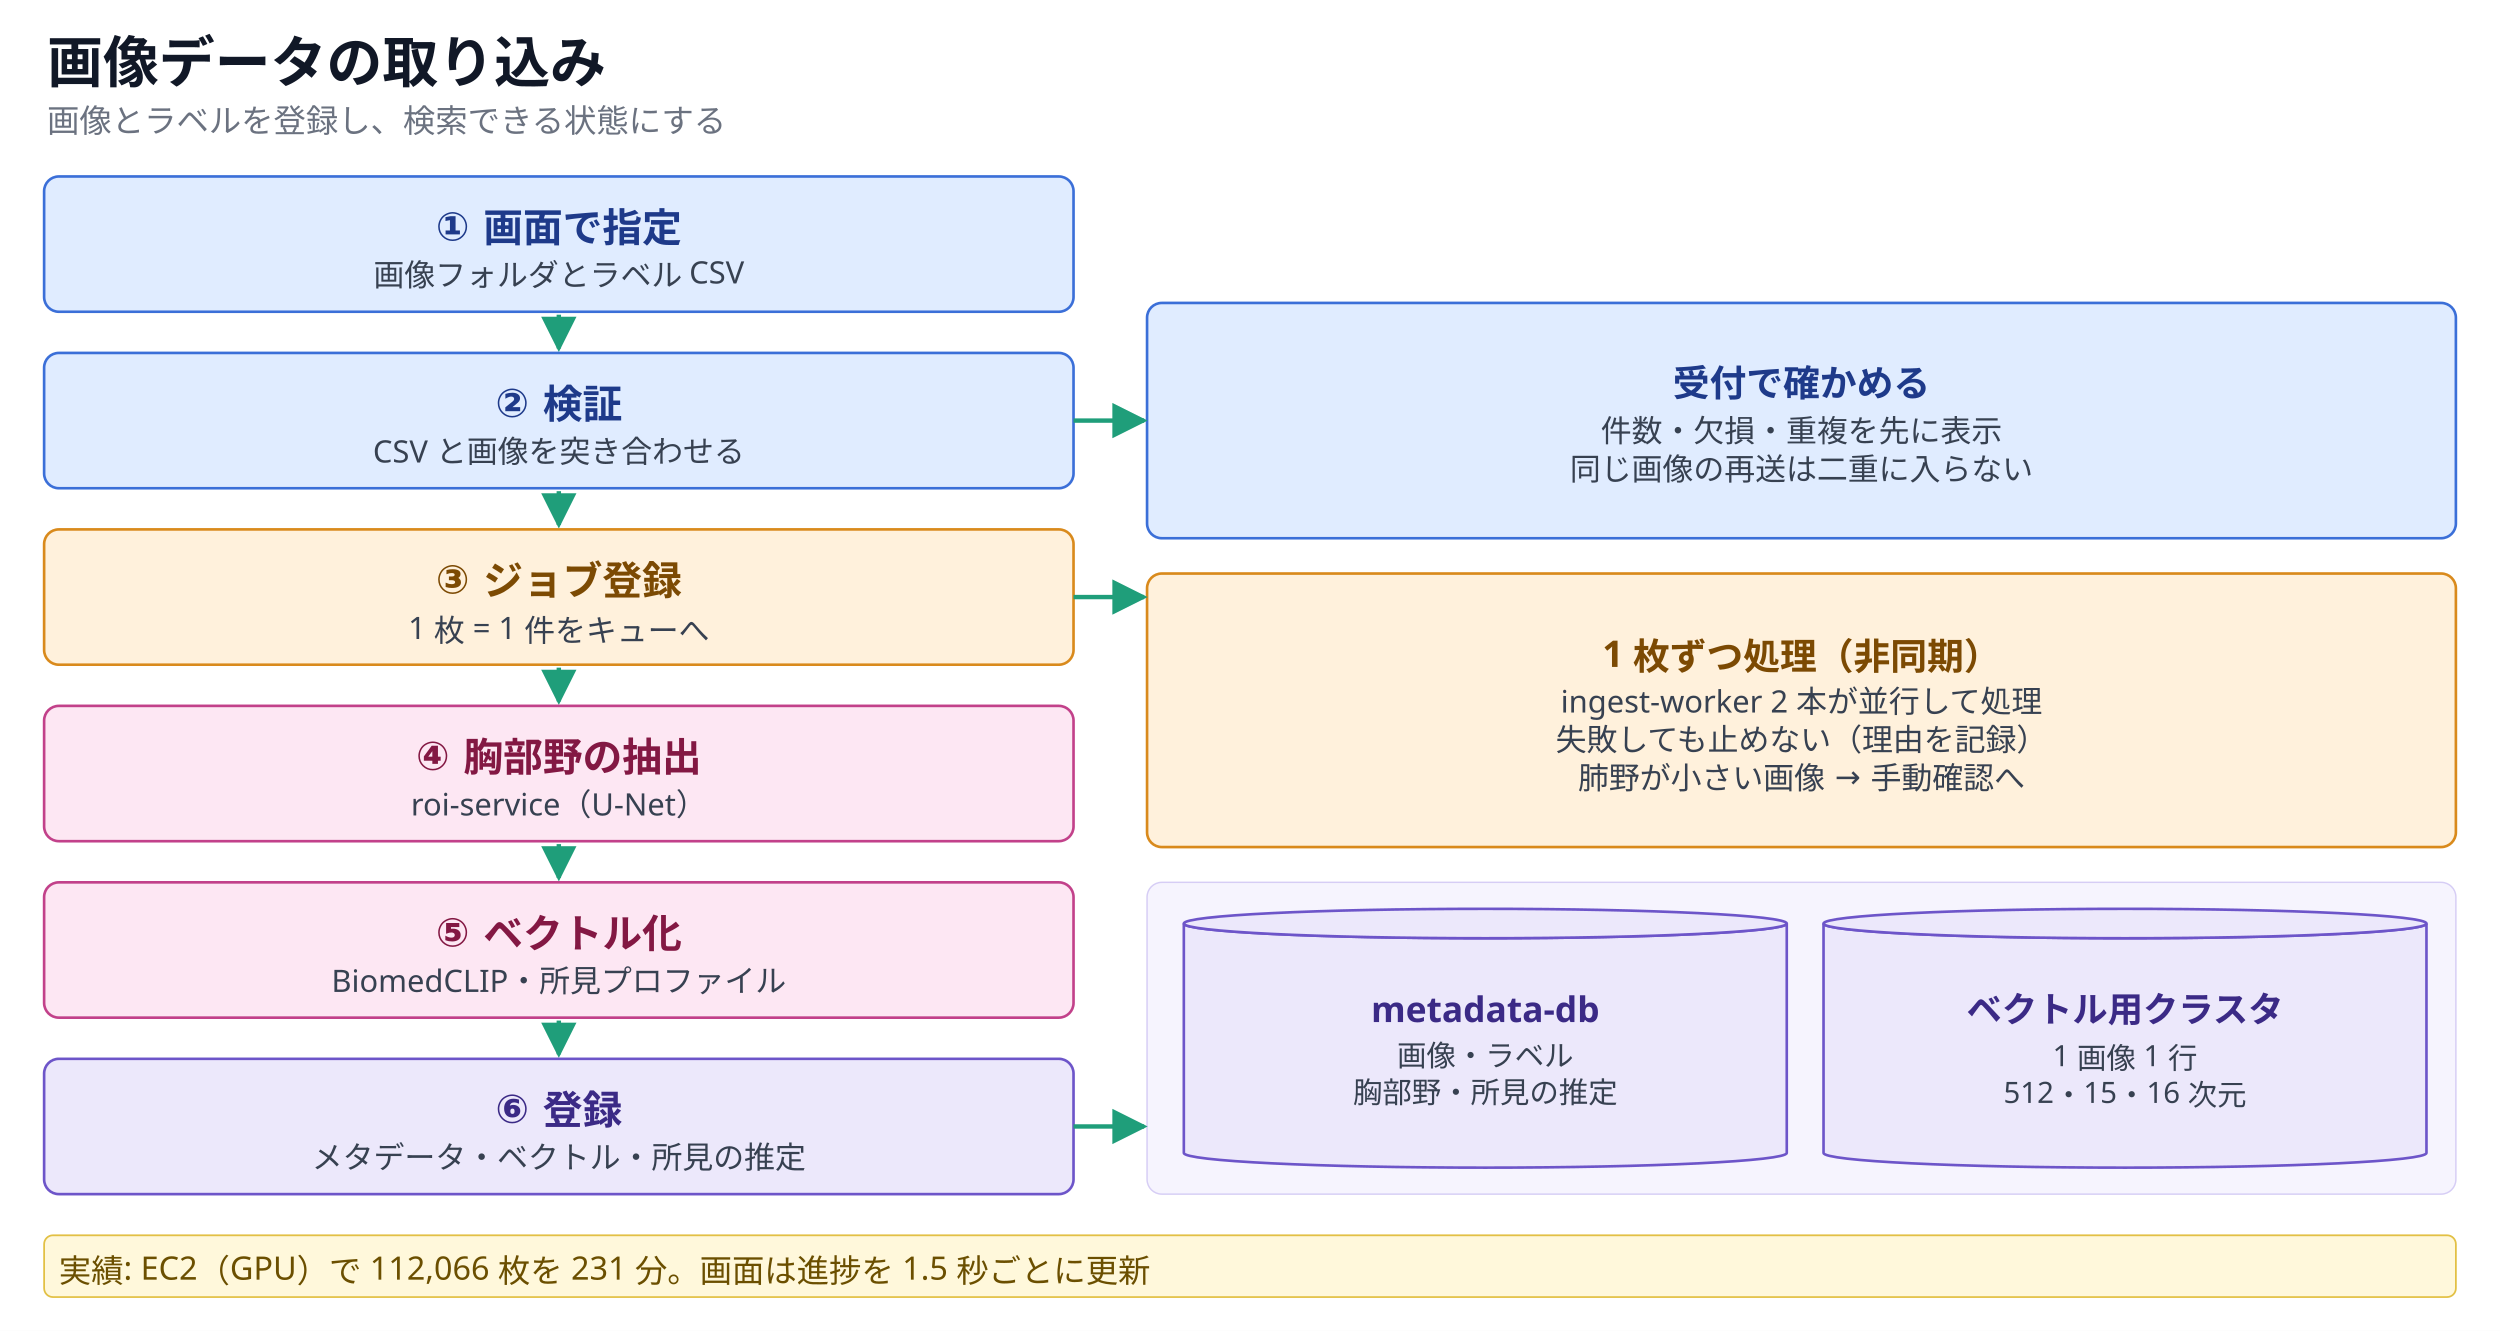
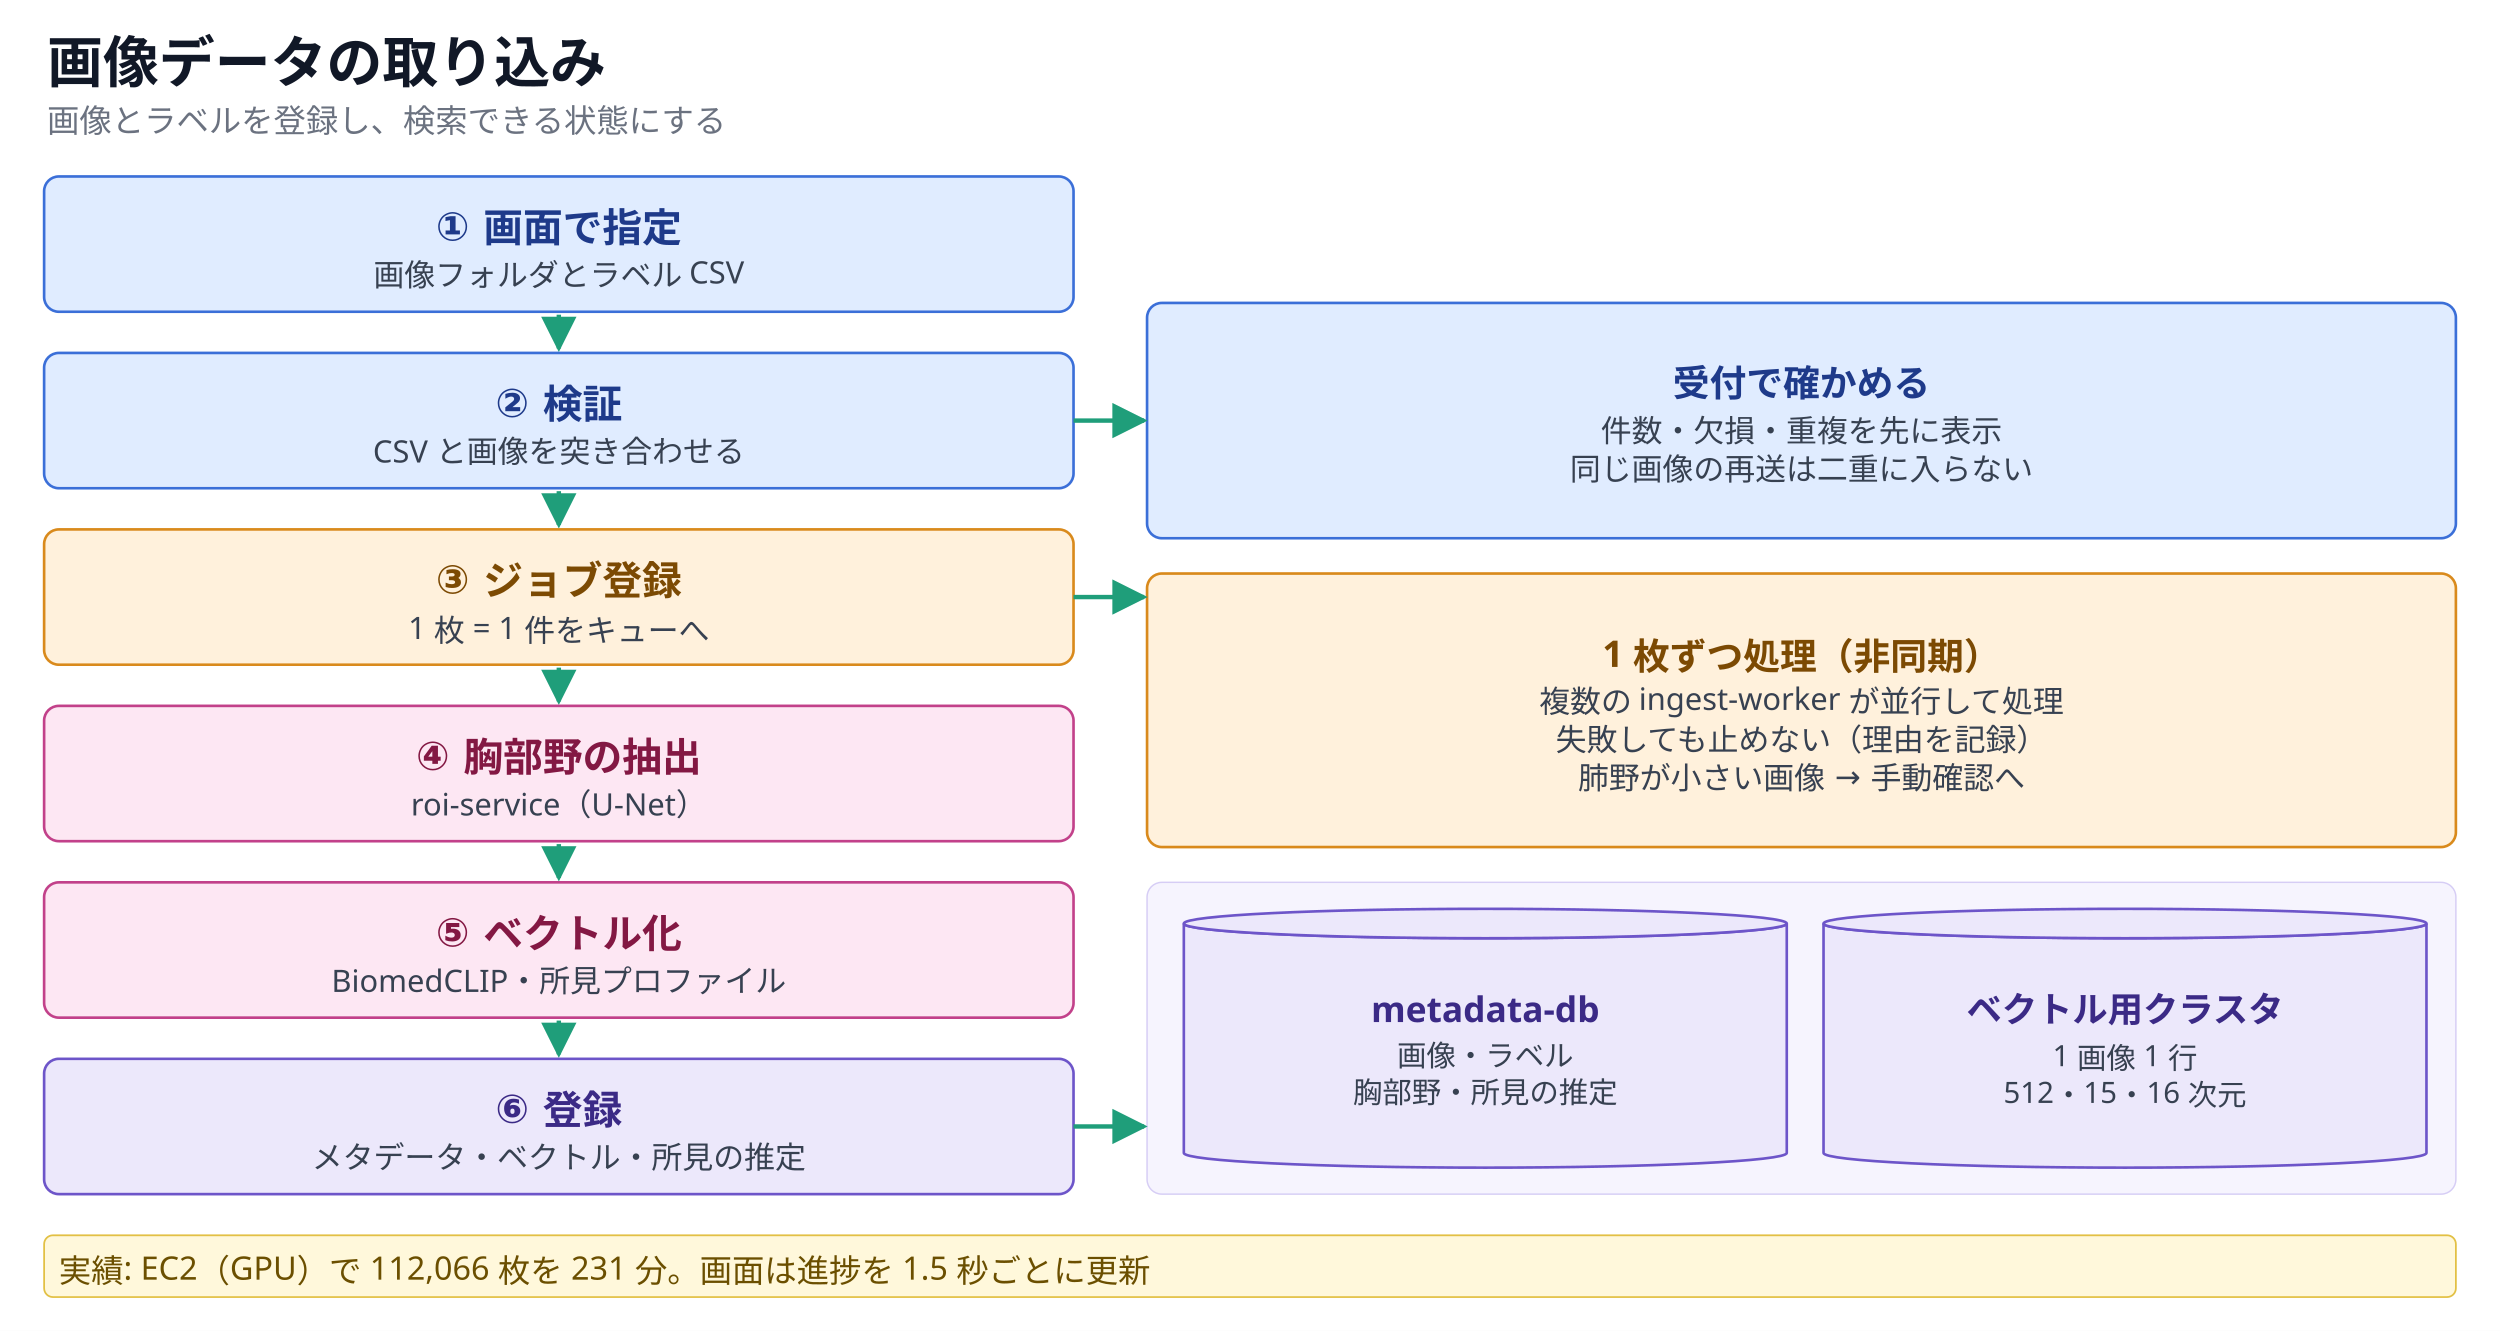
<svg xmlns="http://www.w3.org/2000/svg" width="1700" height="905" viewBox="0 0 1700 905" font-family="'Yu Gothic UI','Yu Gothic','Meiryo','Noto Sans JP',sans-serif">
  <rect width="100%" height="100%" fill="#ffffff" />
  <defs>
    <marker id="arrow" viewBox="0 0 10 10" refX="9" refY="5" markerWidth="8" markerHeight="8" orient="auto-start-reverse">
      <path d="M0,0 L10,5 L0,10 z" fill="context-stroke" />
    </marker>
    <marker id="arrow-start" viewBox="0 0 10 10" refX="1" refY="5" markerWidth="8" markerHeight="8" orient="auto-start-reverse">
      <path d="M0,0 L10,5 L0,10 z" fill="context-stroke" />
    </marker>
  </defs>
  <text x="32" y="56" font-size="38" font-weight="bold" fill="#111827">画像データの取り込み</text>
  <text x="32" y="90" font-size="22" fill="#6b7280">画像とラベルを登録し、検索できる状態にする</text>
  <rect x="30" y="120" width="700" height="92" rx="10" fill="#e0ecff" stroke="#3b6fd8" stroke-width="1.8" />
  <text x="380.0" y="163.5" font-size="27" font-weight="bold" fill="#1e3a8a" text-anchor="middle" style="">① 画面で指定</text>
  <text x="380.0" y="194.5" font-size="21" font-weight="normal" fill="#374151" text-anchor="middle" style="">画像フォルダとラベル CSV</text>
  <path d="M380.0,214 L380.0,237" fill="none" stroke="#1f9e7a" stroke-width="3" marker-end="url(#arrow)" style="color:#1f9e7a" />
  <rect x="30" y="240" width="700" height="92" rx="10" fill="#e0ecff" stroke="#3b6fd8" stroke-width="1.8" />
  <text x="380.0" y="283.5" font-size="27" font-weight="bold" fill="#1e3a8a" text-anchor="middle" style="">② 検証</text>
  <text x="380.0" y="314.5" font-size="21" font-weight="normal" fill="#374151" text-anchor="middle" style="">CSV と画像を突き合わせる</text>
  <path d="M380.0,334 L380.0,357" fill="none" stroke="#1f9e7a" stroke-width="3" marker-end="url(#arrow)" style="color:#1f9e7a" />
  <rect x="30" y="360" width="700" height="92" rx="10" fill="#fff1dc" stroke="#d98a1c" stroke-width="1.8" />
  <text x="380.0" y="403.5" font-size="27" font-weight="bold" fill="#7c4a03" text-anchor="middle" style="">③ ジョブ登録</text>
  <text x="380.0" y="434.5" font-size="21" font-weight="normal" fill="#374151" text-anchor="middle" style="">1 枚 = 1 件をキューへ</text>
  <path d="M380.0,454 L380.0,477" fill="none" stroke="#1f9e7a" stroke-width="3" marker-end="url(#arrow)" style="color:#1f9e7a" />
  <rect x="30" y="480" width="700" height="92" rx="10" fill="#fde7f3" stroke="#c2418a" stroke-width="1.8" />
  <text x="380.0" y="523.5" font-size="27" font-weight="bold" fill="#831843" text-anchor="middle" style="">④ 胸部野の抽出</text>
  <text x="380.0" y="554.5" font-size="21" font-weight="normal" fill="#374151" text-anchor="middle" style="">roi-service（U-Net）</text>
  <path d="M380.0,574 L380.0,597" fill="none" stroke="#1f9e7a" stroke-width="3" marker-end="url(#arrow)" style="color:#1f9e7a" />
  <rect x="30" y="600" width="700" height="92" rx="10" fill="#fde7f3" stroke="#c2418a" stroke-width="1.8" />
  <text x="380.0" y="643.5" font-size="27" font-weight="bold" fill="#831843" text-anchor="middle" style="">⑤ ベクトル化</text>
  <text x="380.0" y="674.5" font-size="21" font-weight="normal" fill="#374151" text-anchor="middle" style="">BiomedCLIP・所見プロファイル</text>
  <path d="M380.0,694 L380.0,717" fill="none" stroke="#1f9e7a" stroke-width="3" marker-end="url(#arrow)" style="color:#1f9e7a" />
  <rect x="30" y="720" width="700" height="92" rx="10" fill="#ece8fb" stroke="#6d55c9" stroke-width="1.8" />
  <text x="380.0" y="763.5" font-size="27" font-weight="bold" fill="#3b2a86" text-anchor="middle" style="">⑥ 登録</text>
  <text x="380.0" y="794.5" font-size="21" font-weight="normal" fill="#374151" text-anchor="middle" style="">メタデータ・ベクトル・所見の推定</text>
  <rect x="780" y="206" width="890" height="160" rx="10" fill="#e0ecff" stroke="#3b6fd8" stroke-width="1.8" />
  <text x="1225.0" y="269.5" font-size="25" font-weight="bold" fill="#1e3a8a" text-anchor="middle" style="">受付で確かめる</text>
  <text x="1225.0" y="300.5" font-size="21" font-weight="normal" fill="#374151" text-anchor="middle" style="">件数・欠損・重複を先に表示</text>
  <text x="1225.0" y="326.5" font-size="21" font-weight="normal" fill="#374151" text-anchor="middle" style="">同じ画像の再送は二重に入らない</text>
  <path d="M730,286 L778,286" fill="none" stroke="#1f9e7a" stroke-width="3" marker-end="url(#arrow)" style="color:#1f9e7a" />
  <rect x="780" y="390" width="890" height="186" rx="10" fill="#fff1dc" stroke="#d98a1c" stroke-width="1.8" />
  <text x="1225.0" y="453.5" font-size="25" font-weight="bold" fill="#7c4a03" text-anchor="middle" style="">1 枚ずつ処理（非同期）</text>
-   <text x="1225.0" y="484.5" font-size="21" font-weight="normal" fill="#374151" text-anchor="middle" style="">ingest-worker 2 本が並行して処理</text>
+   <text x="1225.0" y="484.5" font-size="21" font-weight="normal" fill="#374151" text-anchor="middle" style="">複数の ingest-worker が並行して処理</text>
  <text x="1225.0" y="510.5" font-size="21" font-weight="normal" fill="#374151" text-anchor="middle" style="">失敗しても止めない（理由を記録）</text>
  <text x="1225.0" y="536.5" font-size="21" font-weight="normal" fill="#374151" text-anchor="middle" style="">肺野が小さい画像 → 手動確認へ</text>
  <path d="M730,406 L778,406" fill="none" stroke="#1f9e7a" stroke-width="3" marker-end="url(#arrow)" style="color:#1f9e7a" />
  <rect x="780" y="600" width="890" height="212" rx="10" fill="#f6f4fe" stroke="#d6cdf5" />
  <path d="M805,628 a205.0,10 0 0,0 410,0 v156 a205.0,10 0 0,1 -410,0 z" fill="#ece8fb" stroke="#6d55c9" stroke-width="1.8" />
  <ellipse cx="1010.0" cy="628" rx="205.0" ry="10" fill="#ece8fb" stroke="#6d55c9" stroke-width="1.8" />
  <text x="1010.0" y="695.0" font-size="24" font-weight="bold" fill="#3b2a86" text-anchor="middle" style="">metadata-db</text>
  <text x="1010.0" y="725.0" font-size="20" font-weight="normal" fill="#374151" text-anchor="middle" style="">画像・ラベル</text>
  <text x="1010.0" y="750.0" font-size="20" font-weight="normal" fill="#374151" text-anchor="middle" style="">胸部野・所見の推定</text>
  <path d="M1240,628 a205.0,10 0 0,0 410,0 v156 a205.0,10 0 0,1 -410,0 z" fill="#ece8fb" stroke="#6d55c9" stroke-width="1.8" />
  <ellipse cx="1445.0" cy="628" rx="205.0" ry="10" fill="#ece8fb" stroke="#6d55c9" stroke-width="1.8" />
  <text x="1445.0" y="695.0" font-size="24" font-weight="bold" fill="#3b2a86" text-anchor="middle" style="">ベクトル用クラスタ</text>
  <text x="1445.0" y="725.0" font-size="20" font-weight="normal" fill="#374151" text-anchor="middle" style="">1 画像 1 行</text>
  <text x="1445.0" y="750.0" font-size="20" font-weight="normal" fill="#374151" text-anchor="middle" style="">512・15・16 次元</text>
  <path d="M730,766 L778,766" fill="none" stroke="#1f9e7a" stroke-width="3" marker-end="url(#arrow)" style="color:#1f9e7a" />
  <rect x="30" y="840" width="1640" height="42" rx="6" fill="#fff8db" stroke="#e2c044" stroke-width="1.2" />
  <text x="40" y="872" font-size="22" font-weight="normal" fill="#6b4f00" text-anchor="start" style="">実績: EC2（GPU）で 112,066 枚を 231 分。画面は進捗を 1.5 秒ごとに更新</text>
</svg>
